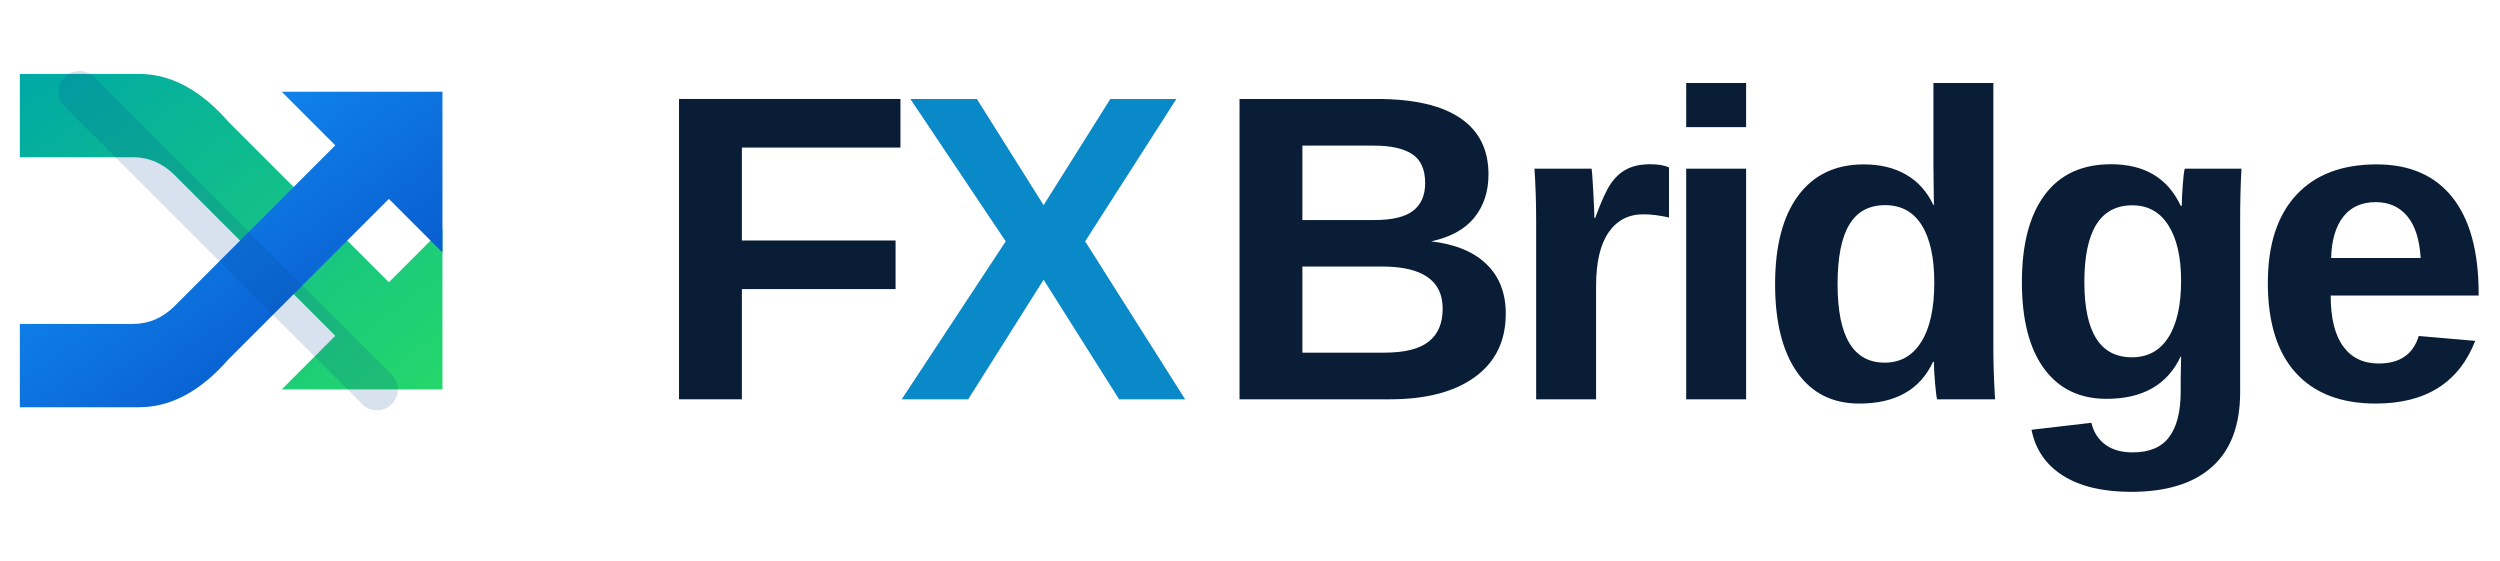
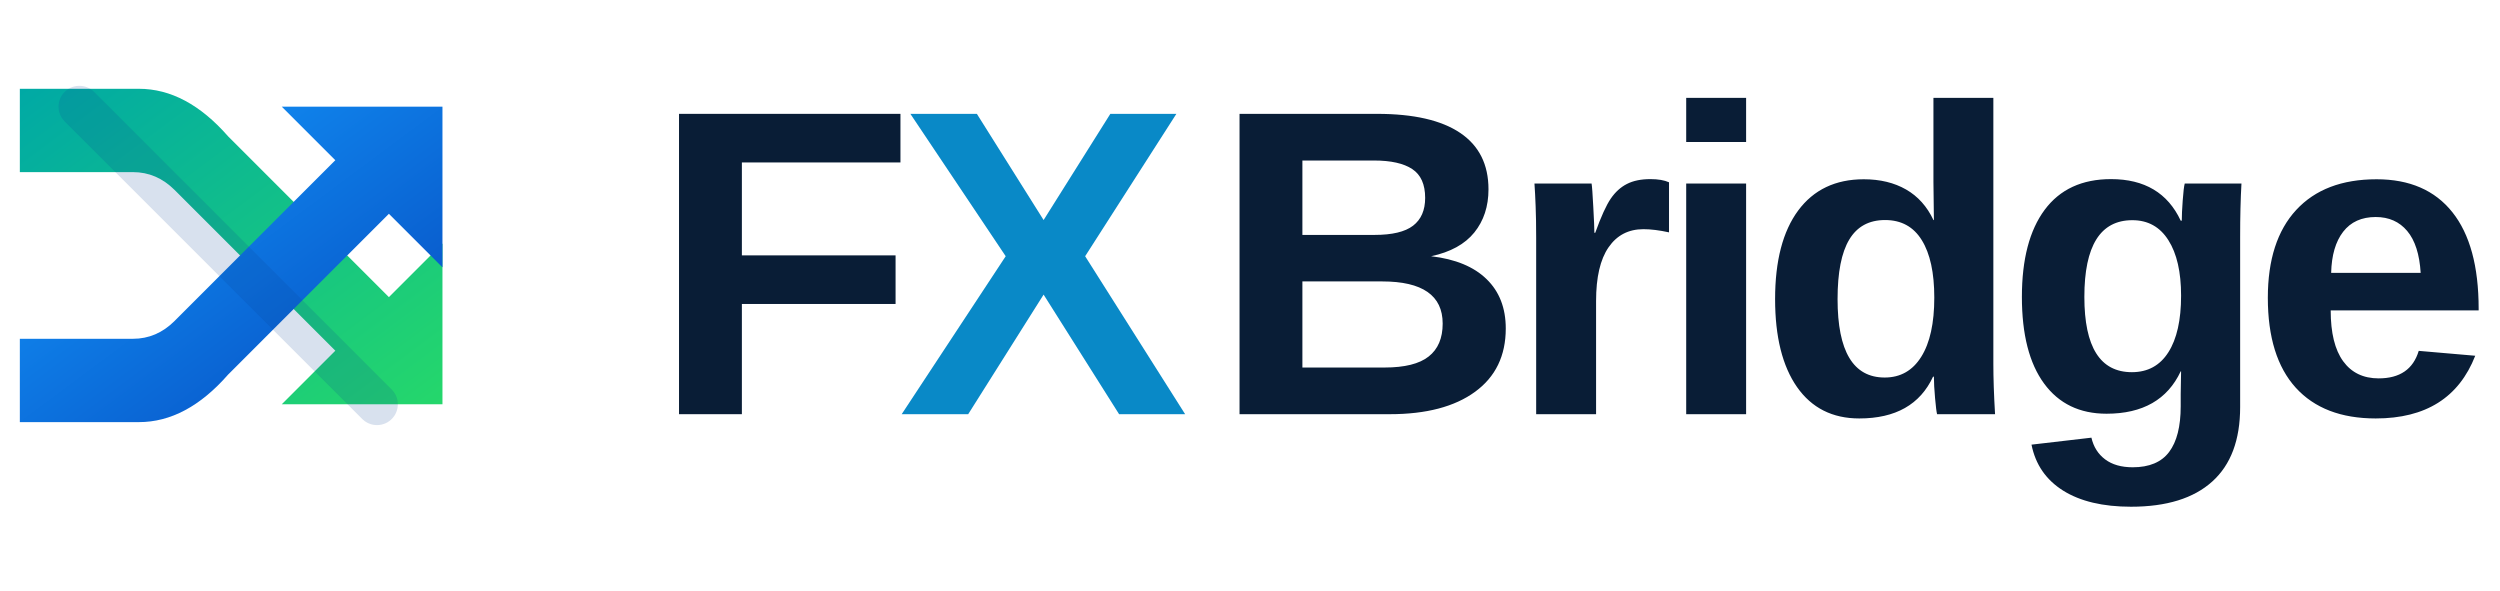
- <svg xmlns="http://www.w3.org/2000/svg" width="504" height="113" viewBox="14 25.5 504 113" role="img" aria-label="FXBridge logo">
+ <svg xmlns="http://www.w3.org/2000/svg" width="504" height="119" viewBox="14 22.5 504 119" role="img" aria-label="FXBridge logo">
  <svg x="0" y="14" width="120" height="120" viewBox="0 0 100 100">
    <defs>
      <linearGradient id="blue" x1="0" y1="0" x2="1" y2="1">
        <stop stop-color="#139CFF" />
        <stop offset="1" stop-color="#0649BE" />
      </linearGradient>
      <linearGradient id="green" x1="0" y1="0" x2="1" y2="1">
        <stop stop-color="#00A9A5" />
        <stop offset="1" stop-color="#25D76B" />
      </linearGradient>
    </defs>
    <path d="M15 22 H35 Q43 22 50 30 L77 57 L86 48 V75 L59 75 L68 66 L41 39 Q38 36 34 36 H15 Z" fill="url(#green)" />
    <path d="M15 78 H35 Q43 78 50 70 L77 43 L86 52 V25 L59 25 L68 34 L41 61 Q38 64 34 64 H15 Z" fill="url(#blue)" />
    <path d="M25 25 L75 75" stroke="#063D92" stroke-width="7" stroke-linecap="round" opacity=".16" />
  </svg>
  <text x="145" y="106" font-family="Arial, Helvetica, sans-serif" font-size="88" font-weight="750" letter-spacing="-4" fill="#091D36">F</text>
  <text x="195" y="106" font-family="Arial, Helvetica, sans-serif" font-size="88" font-weight="750" fill="#0989C7">X</text>
  <text x="258" y="106" font-family="Arial, Helvetica, sans-serif" font-size="88" font-weight="650" letter-spacing="-4" fill="#091D36">Bridge</text>
</svg>
